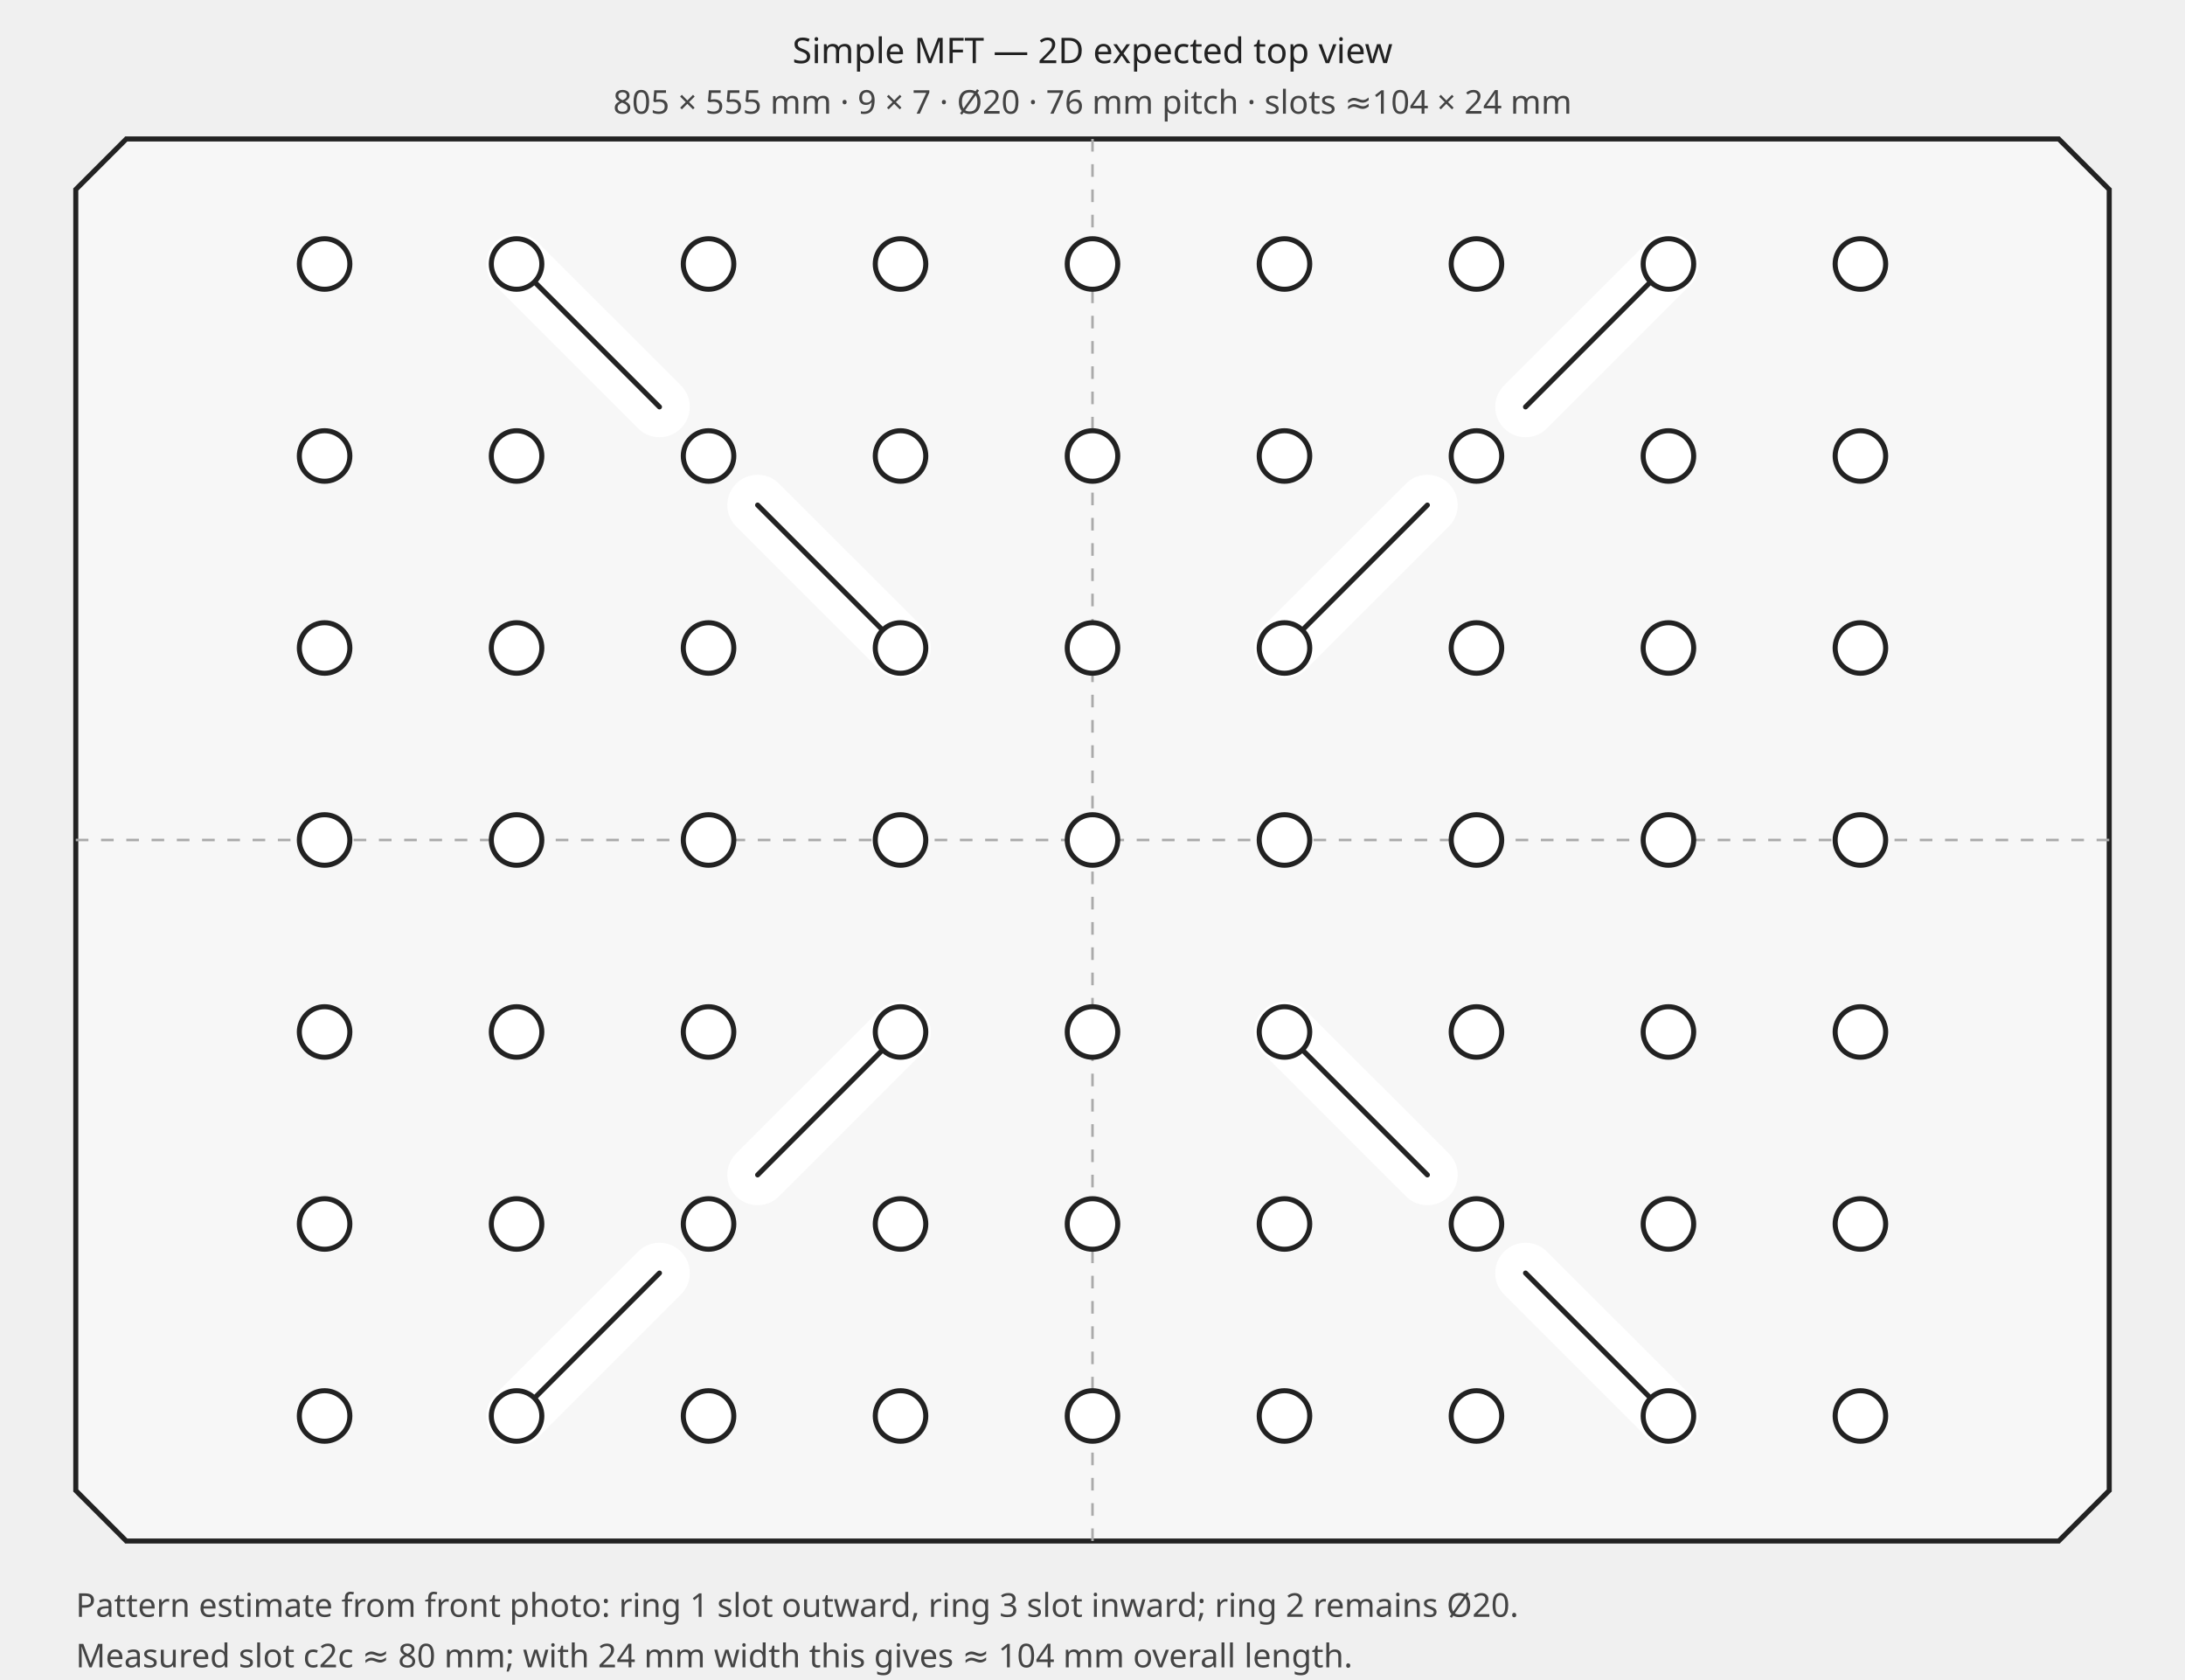
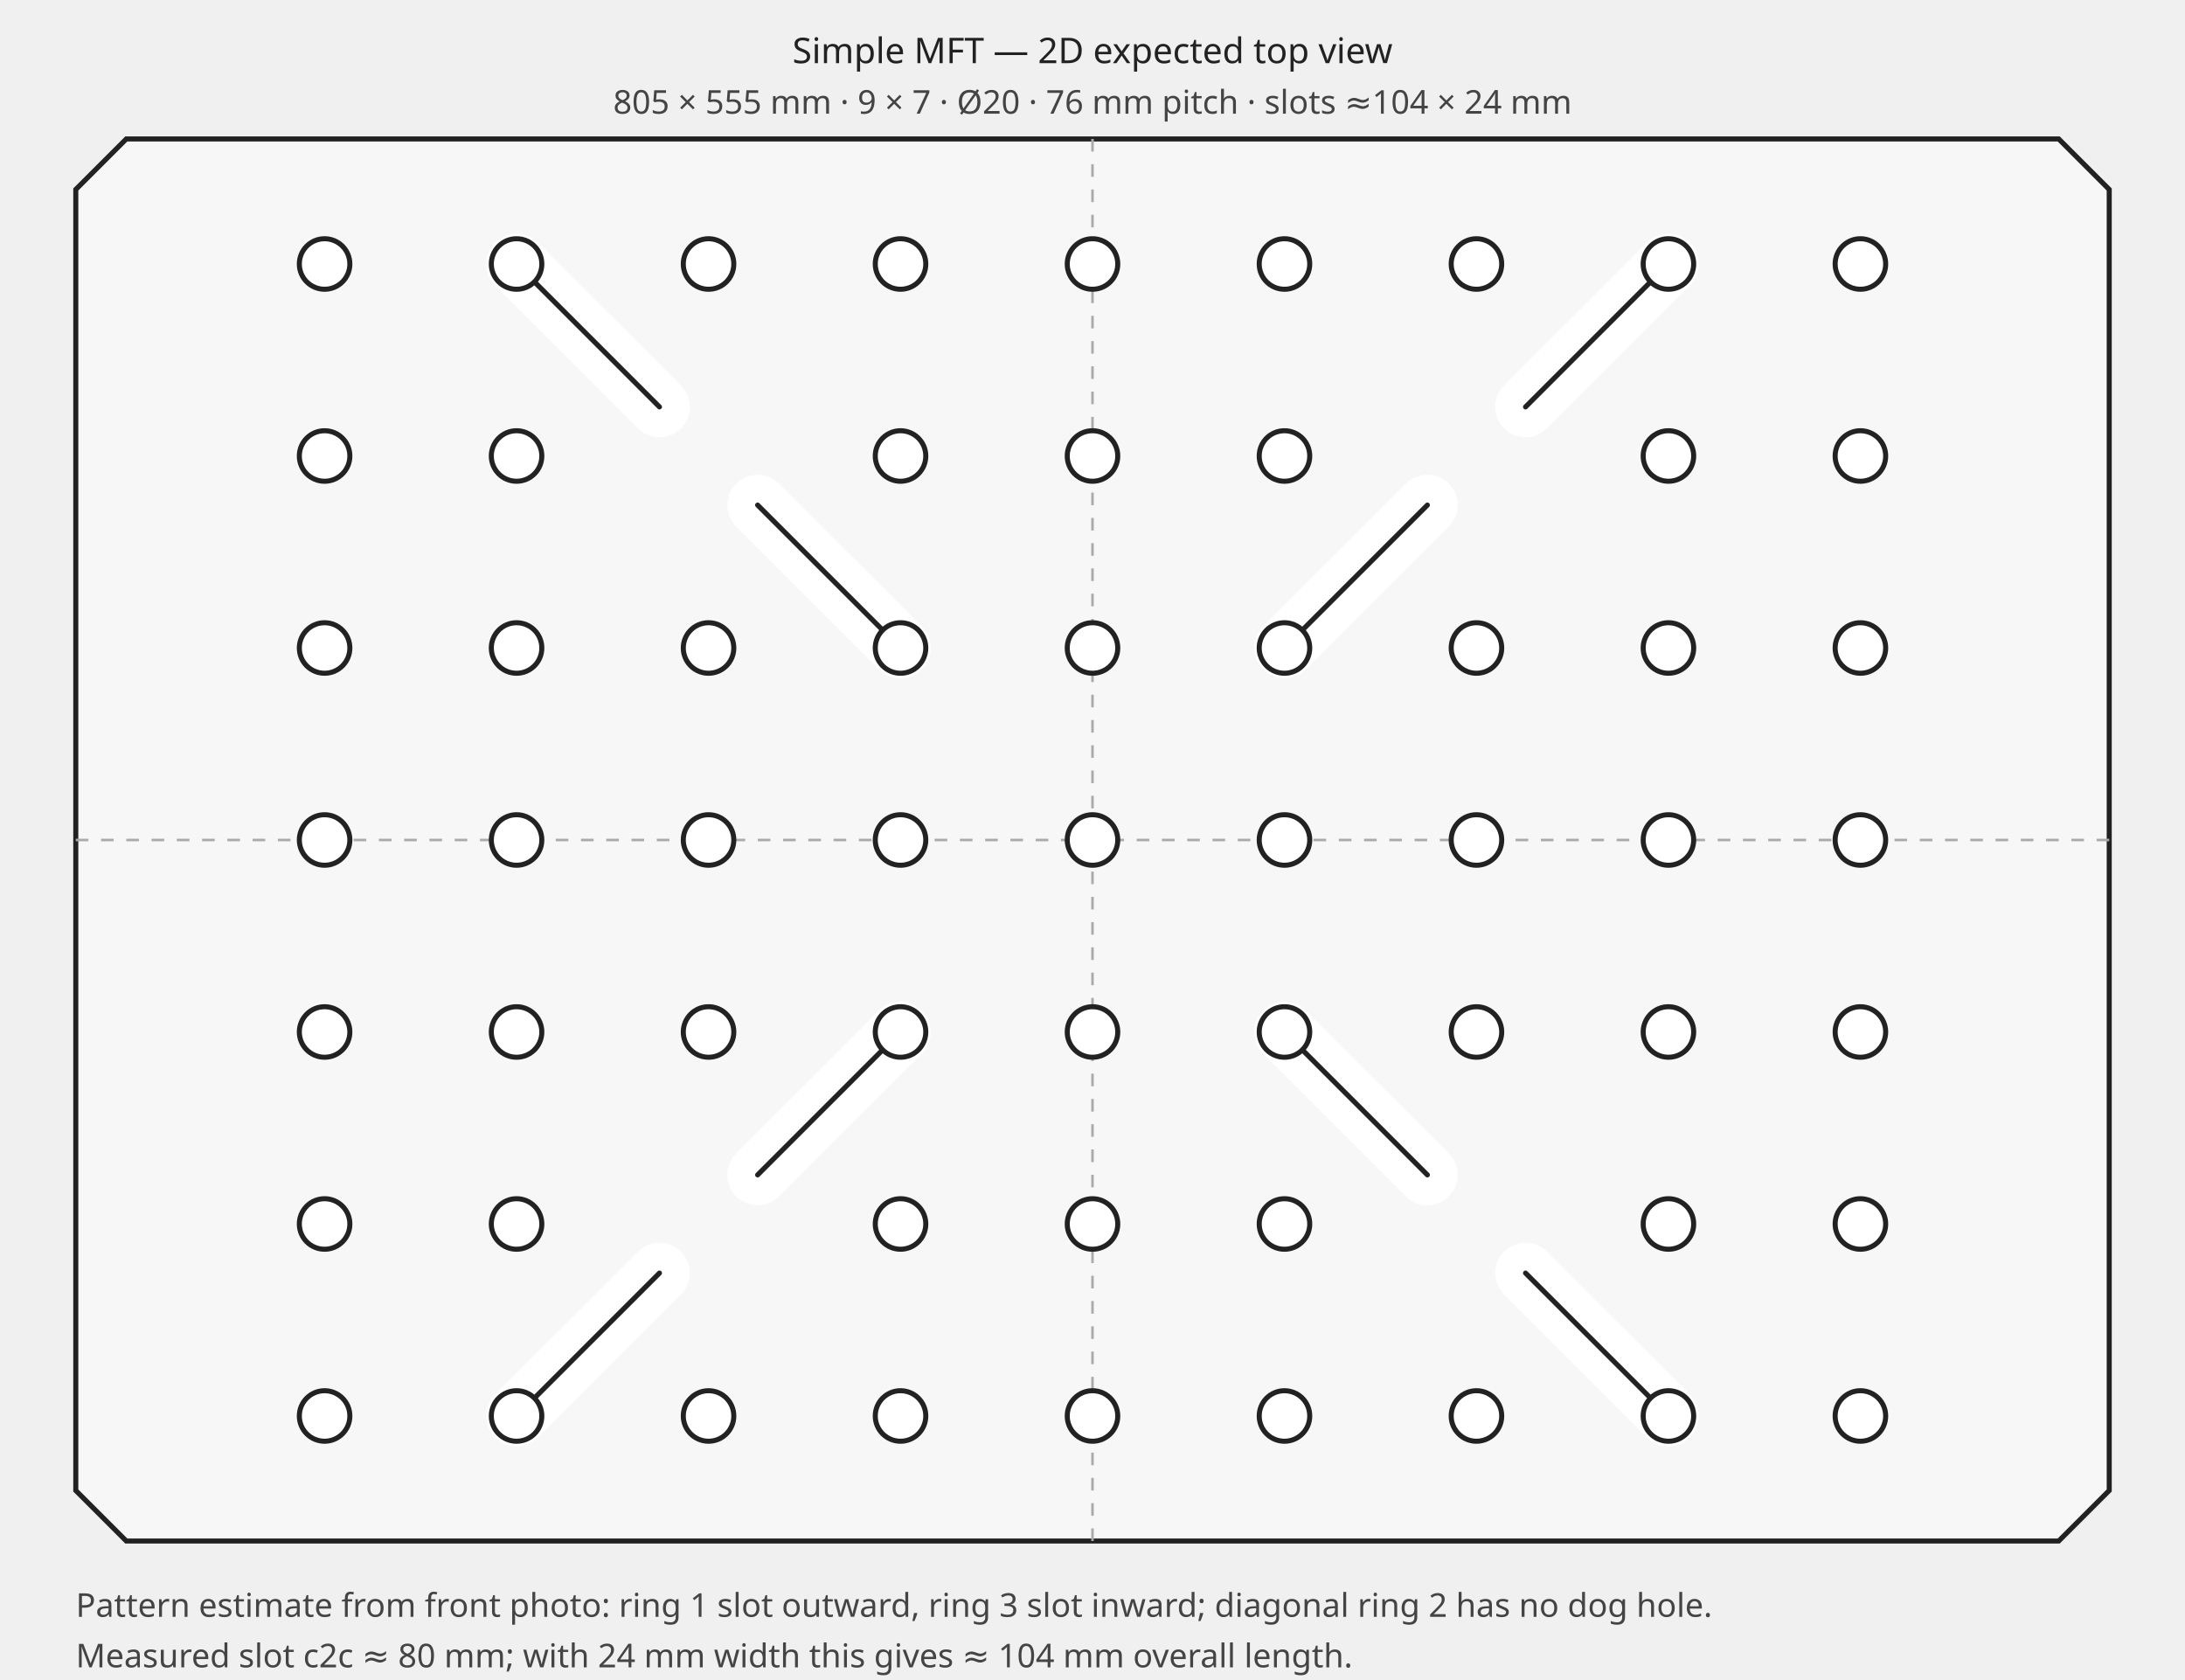
<svg xmlns="http://www.w3.org/2000/svg" viewBox="-30 -55 865 665" width="865" height="665">
  <style>
    .plate { fill: #f7f7f7; stroke: #222; stroke-width: 2; }
    .hole { fill: #fff; stroke: #222; stroke-width: 2; }
    .slot { stroke: #fff; stroke-width: 24; stroke-linecap: round; }
    .slot-edge { fill: none; stroke: #222; stroke-width: 2; stroke-linecap: round; }
    .dim { font: 14px sans-serif; fill: #222; }
    .note { font: 13px sans-serif; fill: #444; }
    .center { stroke: #aaa; stroke-width: 1; stroke-dasharray: 5 5; }
  </style>
  <text x="402.5" y="-30" text-anchor="middle" class="dim">Simple MFT — 2D expected top view</text>
  <text x="402.5" y="-10" text-anchor="middle" class="note">805 × 555 mm · 9 × 7 · Ø20 · 76 mm pitch · slots ≈104 × 24 mm</text>
  <path class="plate" d="M20 0 H785 L805 20 V535 L785 555 H20 L0 535 V20 Z" />
  <line x1="402.5" y1="0" x2="402.5" y2="555" class="center" />
  <line x1="0" y1="277.5" x2="805" y2="277.5" class="center" />
  <g class="slot">
    <line x1="478.5" y1="201.5" x2="535.069" y2="144.931" />
    <line x1="630.5" y1="49.5" x2="573.931" y2="106.069" />
    <line x1="326.5" y1="201.5" x2="269.931" y2="144.931" />
    <line x1="174.5" y1="49.5" x2="231.069" y2="106.069" />
    <line x1="326.5" y1="353.5" x2="269.931" y2="410.069" />
    <line x1="174.5" y1="505.5" x2="231.069" y2="448.931" />
    <line x1="478.5" y1="353.5" x2="535.069" y2="410.069" />
    <line x1="630.5" y1="505.5" x2="573.931" y2="448.931" />
  </g>
  <g class="slot-edge">
    <line x1="478.5" y1="201.5" x2="535.069" y2="144.931" />
    <line x1="630.5" y1="49.5" x2="573.931" y2="106.069" />
    <line x1="326.5" y1="201.5" x2="269.931" y2="144.931" />
    <line x1="174.5" y1="49.5" x2="231.069" y2="106.069" />
    <line x1="326.5" y1="353.5" x2="269.931" y2="410.069" />
    <line x1="174.5" y1="505.5" x2="231.069" y2="448.931" />
    <line x1="478.5" y1="353.5" x2="535.069" y2="410.069" />
    <line x1="630.5" y1="505.5" x2="573.931" y2="448.931" />
  </g>
-   <circle cx="98.5" cy="49.5" r="10" class="hole" />\n<circle cx="174.5" cy="49.5" r="10" class="hole" />\n<circle cx="250.5" cy="49.5" r="10" class="hole" />\n<circle cx="326.5" cy="49.5" r="10" class="hole" />\n<circle cx="402.5" cy="49.5" r="10" class="hole" />\n<circle cx="478.5" cy="49.5" r="10" class="hole" />\n<circle cx="554.5" cy="49.5" r="10" class="hole" />\n<circle cx="630.5" cy="49.5" r="10" class="hole" />\n<circle cx="706.5" cy="49.5" r="10" class="hole" />\n<circle cx="98.5" cy="125.5" r="10" class="hole" />\n<circle cx="174.5" cy="125.5" r="10" class="hole" />\n<circle cx="250.5" cy="125.5" r="10" class="hole" />\n<circle cx="326.5" cy="125.5" r="10" class="hole" />\n<circle cx="402.5" cy="125.5" r="10" class="hole" />\n<circle cx="478.5" cy="125.5" r="10" class="hole" />\n<circle cx="554.5" cy="125.5" r="10" class="hole" />\n<circle cx="630.5" cy="125.5" r="10" class="hole" />\n<circle cx="706.5" cy="125.5" r="10" class="hole" />\n<circle cx="98.5" cy="201.5" r="10" class="hole" />\n<circle cx="174.5" cy="201.5" r="10" class="hole" />\n<circle cx="250.5" cy="201.5" r="10" class="hole" />\n<circle cx="326.5" cy="201.5" r="10" class="hole" />\n<circle cx="402.5" cy="201.5" r="10" class="hole" />\n<circle cx="478.5" cy="201.5" r="10" class="hole" />\n<circle cx="554.5" cy="201.5" r="10" class="hole" />\n<circle cx="630.5" cy="201.5" r="10" class="hole" />\n<circle cx="706.5" cy="201.5" r="10" class="hole" />\n<circle cx="98.5" cy="277.5" r="10" class="hole" />\n<circle cx="174.5" cy="277.5" r="10" class="hole" />\n<circle cx="250.5" cy="277.5" r="10" class="hole" />\n<circle cx="326.5" cy="277.5" r="10" class="hole" />\n<circle cx="402.5" cy="277.5" r="10" class="hole" />\n<circle cx="478.5" cy="277.5" r="10" class="hole" />\n<circle cx="554.5" cy="277.5" r="10" class="hole" />\n<circle cx="630.5" cy="277.5" r="10" class="hole" />\n<circle cx="706.5" cy="277.5" r="10" class="hole" />\n<circle cx="98.5" cy="353.5" r="10" class="hole" />\n<circle cx="174.5" cy="353.5" r="10" class="hole" />\n<circle cx="250.5" cy="353.5" r="10" class="hole" />\n<circle cx="326.5" cy="353.5" r="10" class="hole" />\n<circle cx="402.5" cy="353.5" r="10" class="hole" />\n<circle cx="478.5" cy="353.5" r="10" class="hole" />\n<circle cx="554.5" cy="353.5" r="10" class="hole" />\n<circle cx="630.5" cy="353.5" r="10" class="hole" />\n<circle cx="706.5" cy="353.5" r="10" class="hole" />\n<circle cx="98.5" cy="429.5" r="10" class="hole" />\n<circle cx="174.5" cy="429.5" r="10" class="hole" />\n<circle cx="250.5" cy="429.5" r="10" class="hole" />\n<circle cx="326.5" cy="429.5" r="10" class="hole" />\n<circle cx="402.5" cy="429.5" r="10" class="hole" />\n<circle cx="478.5" cy="429.5" r="10" class="hole" />\n<circle cx="554.5" cy="429.5" r="10" class="hole" />\n<circle cx="630.5" cy="429.5" r="10" class="hole" />\n<circle cx="706.5" cy="429.5" r="10" class="hole" />\n<circle cx="98.5" cy="505.5" r="10" class="hole" />\n<circle cx="174.5" cy="505.5" r="10" class="hole" />\n<circle cx="250.5" cy="505.5" r="10" class="hole" />\n<circle cx="326.5" cy="505.5" r="10" class="hole" />\n<circle cx="402.5" cy="505.5" r="10" class="hole" />\n<circle cx="478.5" cy="505.5" r="10" class="hole" />\n<circle cx="554.5" cy="505.5" r="10" class="hole" />\n<circle cx="630.5" cy="505.5" r="10" class="hole" />\n<circle cx="706.5" cy="505.5" r="10" class="hole" />
-   <text x="0" y="585" class="note">Pattern estimate from front photo: ring 1 slot outward, ring 3 slot inward; ring 2 remains Ø20.</text>
+   <circle cx="98.5" cy="49.5" r="10" class="hole" />\n<circle cx="174.5" cy="49.5" r="10" class="hole" />\n<circle cx="250.5" cy="49.5" r="10" class="hole" />\n<circle cx="326.5" cy="49.5" r="10" class="hole" />\n<circle cx="402.5" cy="49.5" r="10" class="hole" />\n<circle cx="478.5" cy="49.5" r="10" class="hole" />\n<circle cx="554.5" cy="49.5" r="10" class="hole" />\n<circle cx="630.5" cy="49.5" r="10" class="hole" />\n<circle cx="706.5" cy="49.5" r="10" class="hole" />\n<circle cx="98.5" cy="125.5" r="10" class="hole" />\n<circle cx="174.5" cy="125.5" r="10" class="hole" />\n<circle cx="326.5" cy="125.5" r="10" class="hole" />\n<circle cx="402.5" cy="125.5" r="10" class="hole" />\n<circle cx="478.5" cy="125.5" r="10" class="hole" />\n<circle cx="630.5" cy="125.5" r="10" class="hole" />\n<circle cx="706.5" cy="125.5" r="10" class="hole" />\n<circle cx="98.5" cy="201.5" r="10" class="hole" />\n<circle cx="174.5" cy="201.5" r="10" class="hole" />\n<circle cx="250.5" cy="201.5" r="10" class="hole" />\n<circle cx="326.5" cy="201.5" r="10" class="hole" />\n<circle cx="402.5" cy="201.5" r="10" class="hole" />\n<circle cx="478.5" cy="201.5" r="10" class="hole" />\n<circle cx="554.5" cy="201.5" r="10" class="hole" />\n<circle cx="630.5" cy="201.5" r="10" class="hole" />\n<circle cx="706.5" cy="201.5" r="10" class="hole" />\n<circle cx="98.5" cy="277.5" r="10" class="hole" />\n<circle cx="174.5" cy="277.5" r="10" class="hole" />\n<circle cx="250.5" cy="277.5" r="10" class="hole" />\n<circle cx="326.5" cy="277.5" r="10" class="hole" />\n<circle cx="402.5" cy="277.5" r="10" class="hole" />\n<circle cx="478.5" cy="277.5" r="10" class="hole" />\n<circle cx="554.5" cy="277.5" r="10" class="hole" />\n<circle cx="630.5" cy="277.5" r="10" class="hole" />\n<circle cx="706.5" cy="277.5" r="10" class="hole" />\n<circle cx="98.5" cy="353.5" r="10" class="hole" />\n<circle cx="174.5" cy="353.5" r="10" class="hole" />\n<circle cx="250.5" cy="353.5" r="10" class="hole" />\n<circle cx="326.5" cy="353.5" r="10" class="hole" />\n<circle cx="402.5" cy="353.5" r="10" class="hole" />\n<circle cx="478.5" cy="353.5" r="10" class="hole" />\n<circle cx="554.5" cy="353.5" r="10" class="hole" />\n<circle cx="630.5" cy="353.5" r="10" class="hole" />\n<circle cx="706.5" cy="353.5" r="10" class="hole" />\n<circle cx="98.5" cy="429.5" r="10" class="hole" />\n<circle cx="174.5" cy="429.5" r="10" class="hole" />\n<circle cx="326.5" cy="429.5" r="10" class="hole" />\n<circle cx="402.5" cy="429.5" r="10" class="hole" />\n<circle cx="478.5" cy="429.5" r="10" class="hole" />\n<circle cx="630.5" cy="429.5" r="10" class="hole" />\n<circle cx="706.5" cy="429.5" r="10" class="hole" />\n<circle cx="98.5" cy="505.5" r="10" class="hole" />\n<circle cx="174.5" cy="505.5" r="10" class="hole" />\n<circle cx="250.5" cy="505.5" r="10" class="hole" />\n<circle cx="326.5" cy="505.5" r="10" class="hole" />\n<circle cx="402.5" cy="505.5" r="10" class="hole" />\n<circle cx="478.5" cy="505.5" r="10" class="hole" />\n<circle cx="554.5" cy="505.5" r="10" class="hole" />\n<circle cx="630.5" cy="505.5" r="10" class="hole" />\n<circle cx="706.5" cy="505.5" r="10" class="hole" />
+   <text x="0" y="585" class="note">Pattern estimate from front photo: ring 1 slot outward, ring 3 slot inward; diagonal ring 2 has no dog hole.</text>
  <text x="0" y="605" class="note">Measured slot c2c ≈ 80 mm; with 24 mm width this gives ≈ 104 mm overall length.</text>
</svg>
